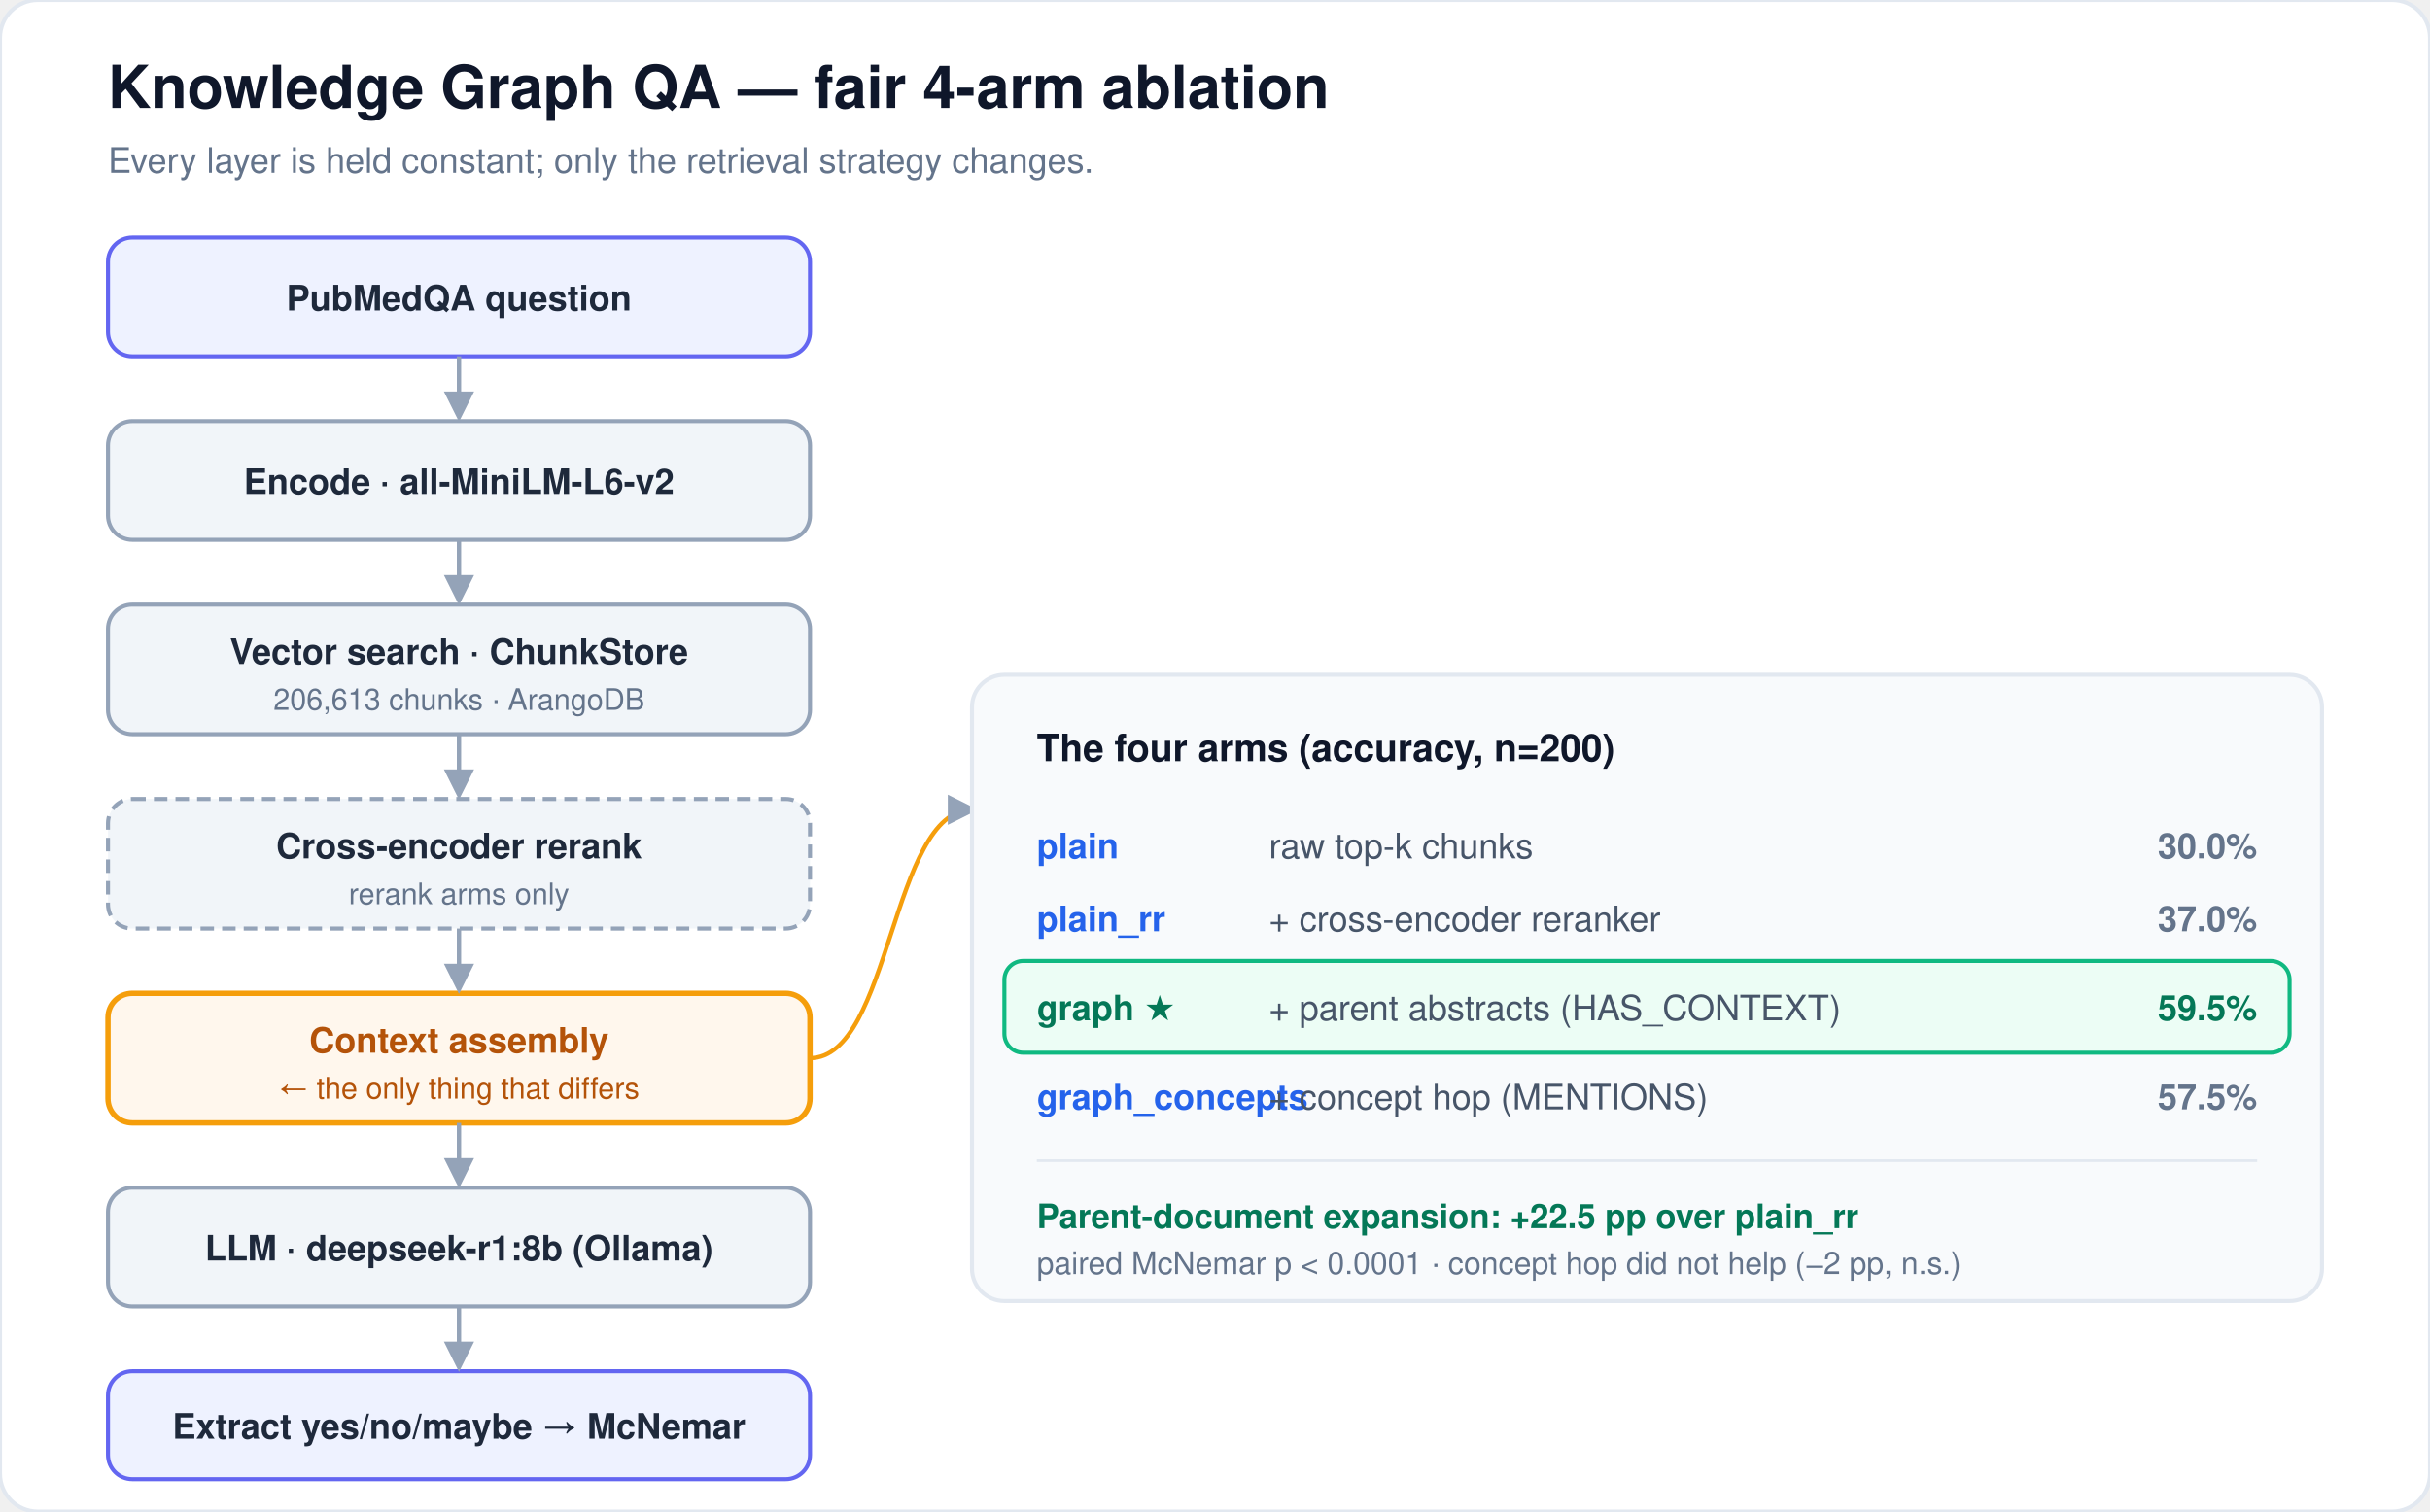
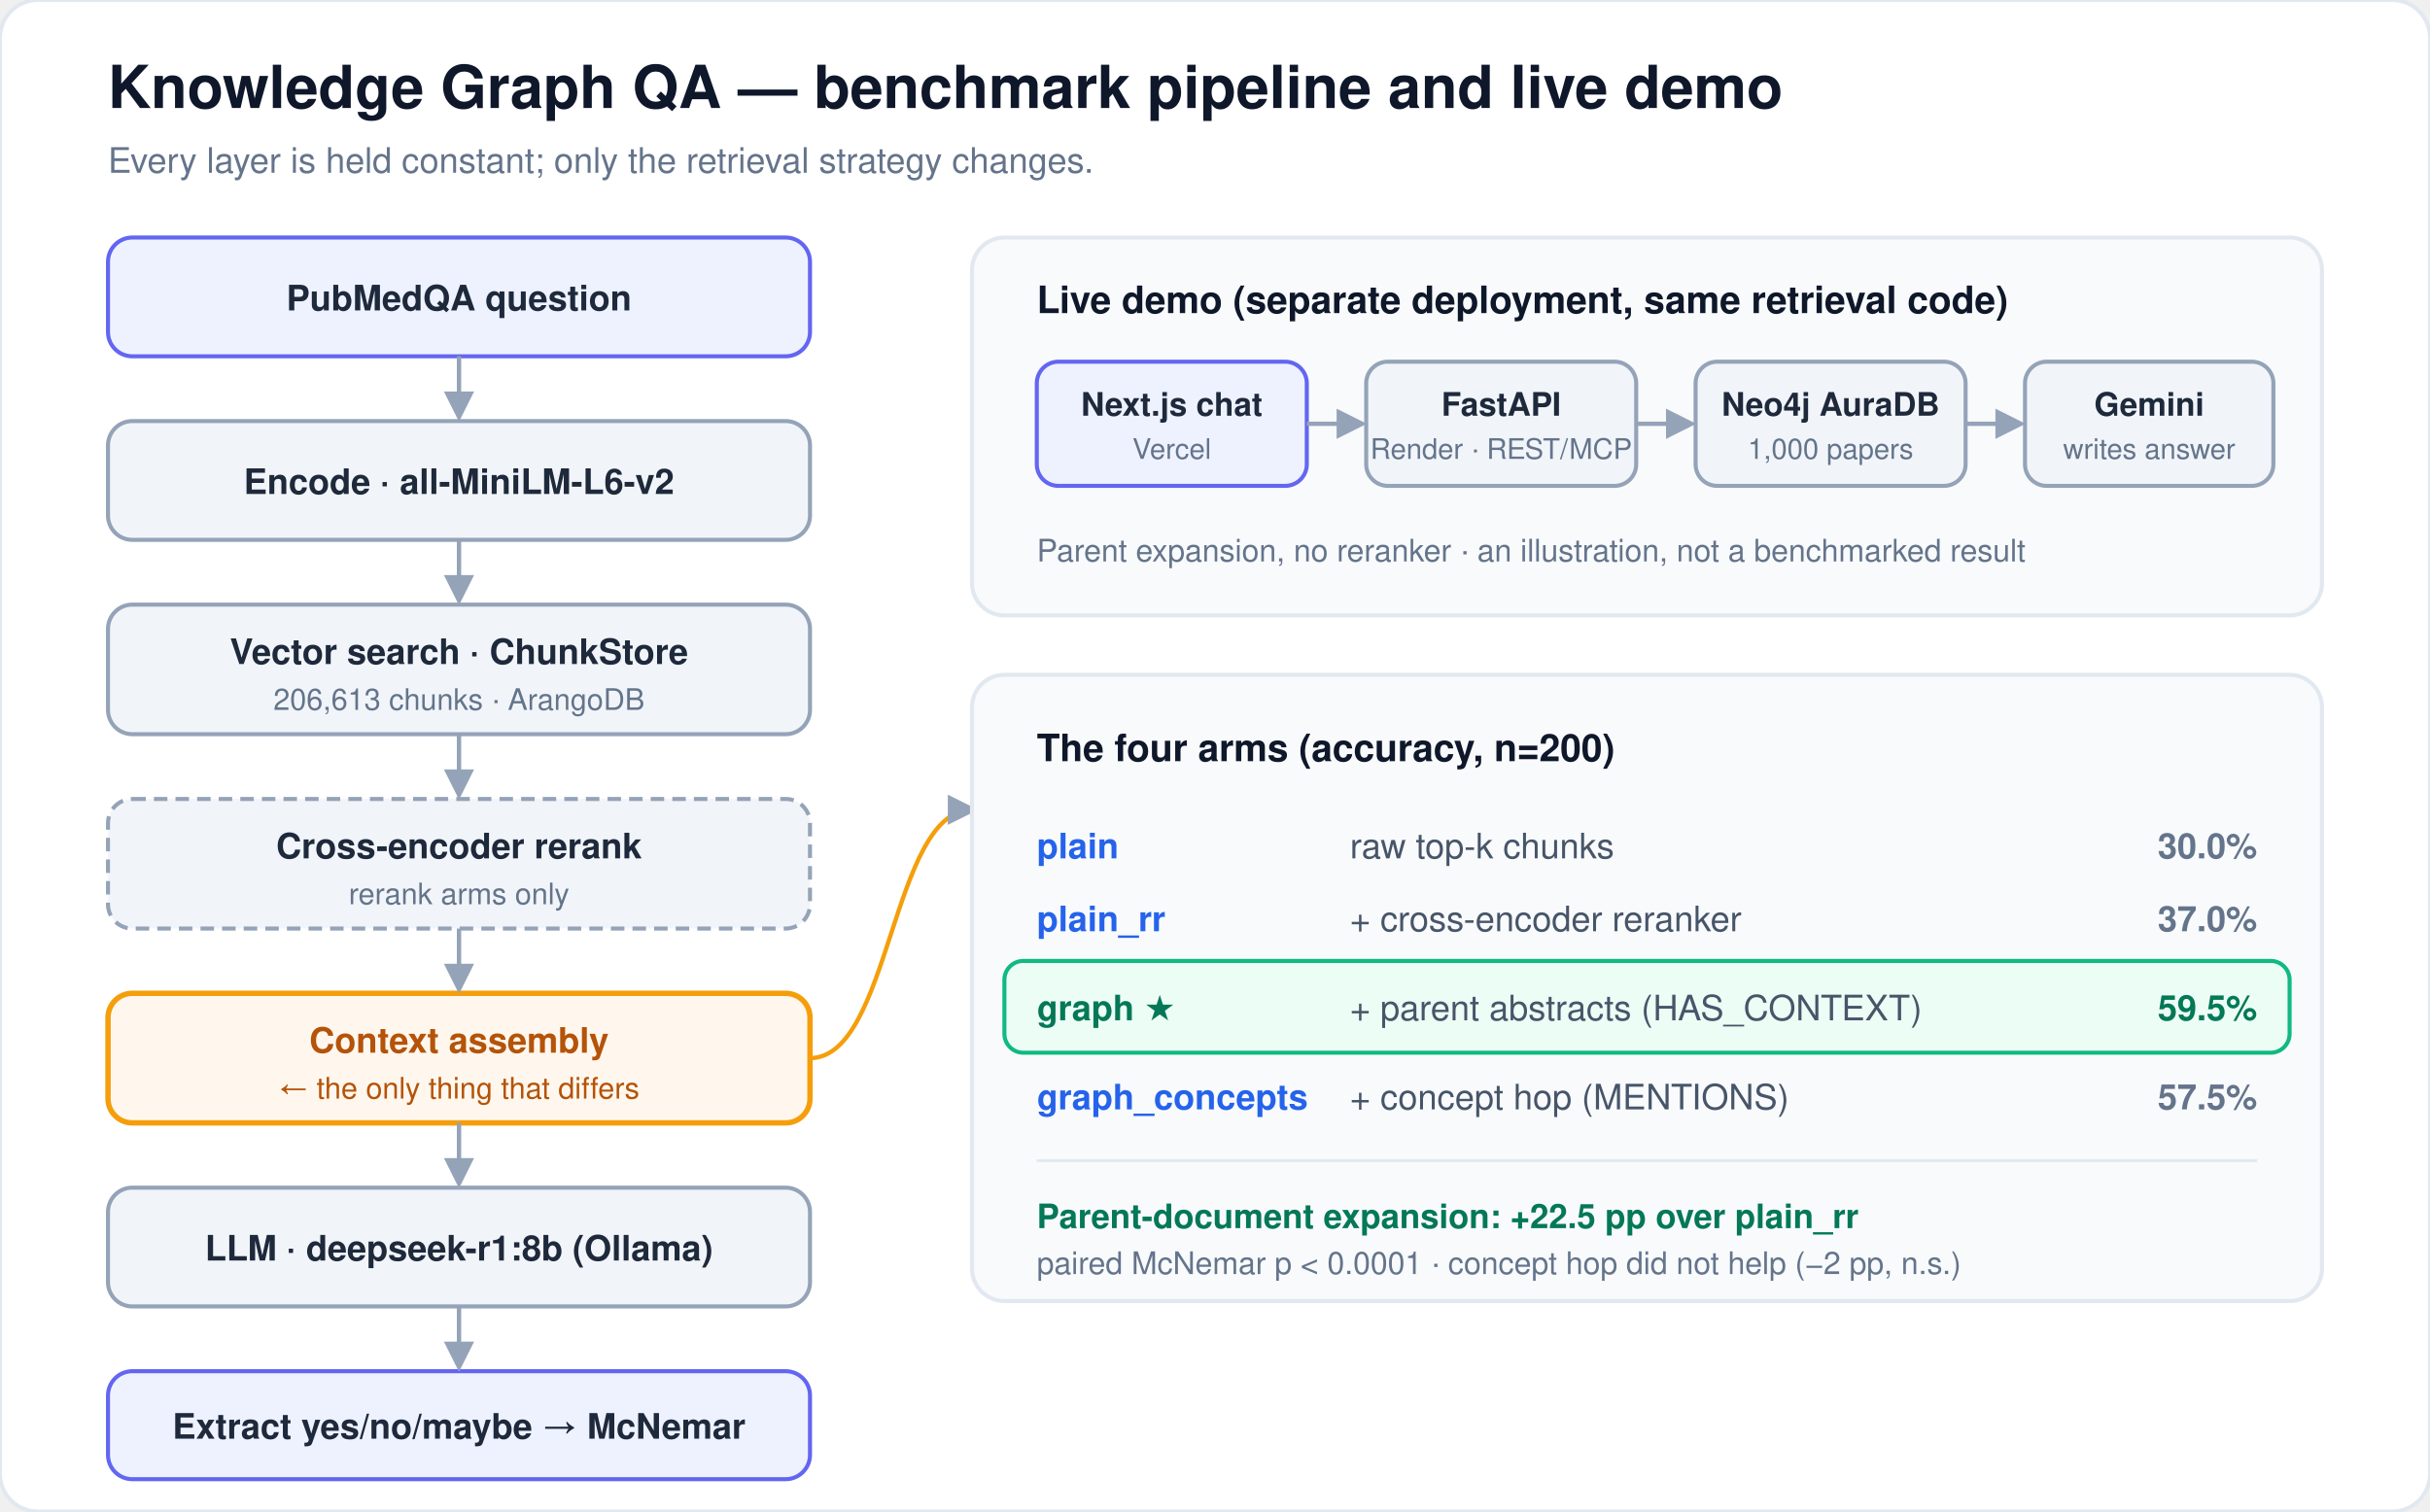
<svg xmlns="http://www.w3.org/2000/svg" viewBox="0 0 900 560" font-family="Segoe UI, Helvetica, Arial, sans-serif">
  <defs>
    <marker id="arrow" viewBox="0 0 10 10" refX="8" refY="5" markerWidth="7" markerHeight="7" orient="auto-start-reverse">
      <path d="M0,0 L10,5 L0,10 z" fill="#94a3b8" />
    </marker>
  </defs>
  <rect x="0" y="0" width="900" height="560" rx="14" fill="#ffffff" stroke="#e2e8f0" stroke-width="1.5" />
-   <text x="40" y="40" font-size="22" font-weight="700" fill="#0f172a">Knowledge Graph QA — fair 4-arm ablation</text>
+   <text x="40" y="40" font-size="22" font-weight="700" fill="#0f172a">Knowledge Graph QA — benchmark pipeline and live demo</text>
  <text x="40" y="64" font-size="13" fill="#64748b">Every layer is held constant; only the retrieval strategy changes.</text>
  <g text-anchor="middle" font-size="13" fill="#1e293b">
    <rect x="40" y="88" width="260" height="44" rx="9" fill="#eef2ff" stroke="#6366f1" stroke-width="1.5" />
    <text x="170" y="115" font-weight="600">PubMedQA question</text>
    <rect x="40" y="156" width="260" height="44" rx="9" fill="#f1f5f9" stroke="#94a3b8" stroke-width="1.5" />
    <text x="170" y="183" font-weight="600">Encode · all-MiniLM-L6-v2</text>
    <rect x="40" y="224" width="260" height="48" rx="9" fill="#f1f5f9" stroke="#94a3b8" stroke-width="1.5" />
    <text x="170" y="246" font-weight="600">Vector search · ChunkStore</text>
    <text x="170" y="263" font-size="11" fill="#64748b">206,613 chunks · ArangoDB</text>
    <rect x="40" y="296" width="260" height="48" rx="9" fill="#f1f5f9" stroke="#94a3b8" stroke-width="1.5" stroke-dasharray="5 3" />
    <text x="170" y="318" font-weight="600">Cross-encoder rerank</text>
    <text x="170" y="335" font-size="11" fill="#64748b">rerank arms only</text>
    <rect x="40" y="368" width="260" height="48" rx="9" fill="#fff7ed" stroke="#f59e0b" stroke-width="2" />
    <text x="170" y="390" font-weight="700" fill="#b45309">Context assembly</text>
    <text x="170" y="407" font-size="11" fill="#b45309">← the only thing that differs</text>
    <rect x="40" y="440" width="260" height="44" rx="9" fill="#f1f5f9" stroke="#94a3b8" stroke-width="1.5" />
    <text x="170" y="467" font-weight="600">LLM · deepseek-r1:8b (Ollama)</text>
    <rect x="40" y="508" width="260" height="40" rx="9" fill="#eef2ff" stroke="#6366f1" stroke-width="1.5" />
    <text x="170" y="533" font-weight="600">Extract yes/no/maybe → McNemar</text>
  </g>
  <g stroke="#94a3b8" stroke-width="1.6" marker-end="url(#arrow)">
    <line x1="170" y1="132" x2="170" y2="154" />
    <line x1="170" y1="200" x2="170" y2="222" />
    <line x1="170" y1="272" x2="170" y2="294" />
    <line x1="170" y1="344" x2="170" y2="366" />
    <line x1="170" y1="416" x2="170" y2="438" />
    <line x1="170" y1="484" x2="170" y2="506" />
  </g>
+   <rect x="360" y="88" width="500" height="140" rx="12" fill="#f8fafc" stroke="#e2e8f0" stroke-width="1.5" />
+   <text x="384" y="116" font-size="14" font-weight="700" fill="#0f172a">Live demo (separate deployment, same retrieval code)</text>
+   <g text-anchor="middle" font-size="12" fill="#1e293b">
+     <rect x="384" y="134" width="100" height="46" rx="8" fill="#eef2ff" stroke="#6366f1" stroke-width="1.5" />
+     <text x="434" y="154" font-weight="600">Next.js chat</text>
+     <text x="434" y="170" font-size="10.5" fill="#64748b">Vercel</text>
+     <rect x="506" y="134" width="100" height="46" rx="8" fill="#f1f5f9" stroke="#94a3b8" stroke-width="1.5" />
+     <text x="556" y="154" font-weight="600">FastAPI</text>
+     <text x="556" y="170" font-size="10.5" fill="#64748b">Render · REST/MCP</text>
+     <rect x="628" y="134" width="100" height="46" rx="8" fill="#f1f5f9" stroke="#94a3b8" stroke-width="1.5" />
+     <text x="678" y="154" font-weight="600">Neo4j AuraDB</text>
+     <text x="678" y="170" font-size="10.5" fill="#64748b">1,000 papers</text>
+     <rect x="750" y="134" width="92" height="46" rx="8" fill="#f1f5f9" stroke="#94a3b8" stroke-width="1.5" />
+     <text x="796" y="154" font-weight="600">Gemini</text>
+     <text x="796" y="170" font-size="10.5" fill="#64748b">writes answer</text>
+   </g>
+   <g stroke="#94a3b8" stroke-width="1.6" marker-end="url(#arrow)">
+     <line x1="484" y1="157" x2="504" y2="157" />
+     <line x1="606" y1="157" x2="626" y2="157" />
+     <line x1="728" y1="157" x2="748" y2="157" />
+   </g>
+   <text x="384" y="208" font-size="11.5" fill="#64748b">Parent expansion, no reranker · an illustration, not a benchmarked result</text>
  <path d="M300,392 C330,392 330,300 360,300" fill="none" stroke="#f59e0b" stroke-width="1.6" marker-end="url(#arrow)" />
  <rect x="360" y="250" width="500" height="232" rx="12" fill="#f8fafc" stroke="#e2e8f0" stroke-width="1.5" />
  <text x="384" y="282" font-size="14" font-weight="700" fill="#0f172a">The four arms (accuracy, n=200)</text>
  <rect x="372" y="356" width="476" height="34" rx="7" fill="#ecfdf5" stroke="#10b981" stroke-width="1.5" />
  <g font-size="13">
    <text x="384" y="318" font-weight="700" fill="#2563eb">plain</text>
-     <text x="470" y="318" fill="#475569">raw top-k chunks</text>
+     <text x="500" y="318" fill="#475569">raw top-k chunks</text>
    <text x="836" y="318" text-anchor="end" font-weight="700" fill="#64748b">30.0%</text>
    <text x="384" y="345" font-weight="700" fill="#2563eb">plain_rr</text>
-     <text x="470" y="345" fill="#475569">+ cross-encoder reranker</text>
+     <text x="500" y="345" fill="#475569">+ cross-encoder reranker</text>
    <text x="836" y="345" text-anchor="end" font-weight="700" fill="#64748b">37.0%</text>
    <text x="384" y="378" font-weight="700" fill="#047857">graph ★</text>
-     <text x="470" y="378" fill="#475569">+ parent abstracts (HAS_CONTEXT)</text>
+     <text x="500" y="378" fill="#475569">+ parent abstracts (HAS_CONTEXT)</text>
    <text x="836" y="378" text-anchor="end" font-weight="800" fill="#047857">59.5%</text>
    <text x="384" y="411" font-weight="700" fill="#2563eb">graph_concepts</text>
-     <text x="470" y="411" fill="#475569">+ concept hop (MENTIONS)</text>
+     <text x="500" y="411" fill="#475569">+ concept hop (MENTIONS)</text>
    <text x="836" y="411" text-anchor="end" font-weight="700" fill="#64748b">57.5%</text>
  </g>
  <line x1="384" y1="430" x2="836" y2="430" stroke="#e2e8f0" stroke-width="1" />
  <text x="384" y="455" font-size="12.5" font-weight="600" fill="#047857">Parent-document expansion: +22.5 pp over plain_rr</text>
  <text x="384" y="472" font-size="11.5" fill="#64748b">paired McNemar p &lt; 0.0001 · concept hop did not help (−2 pp, n.s.)</text>
</svg>
